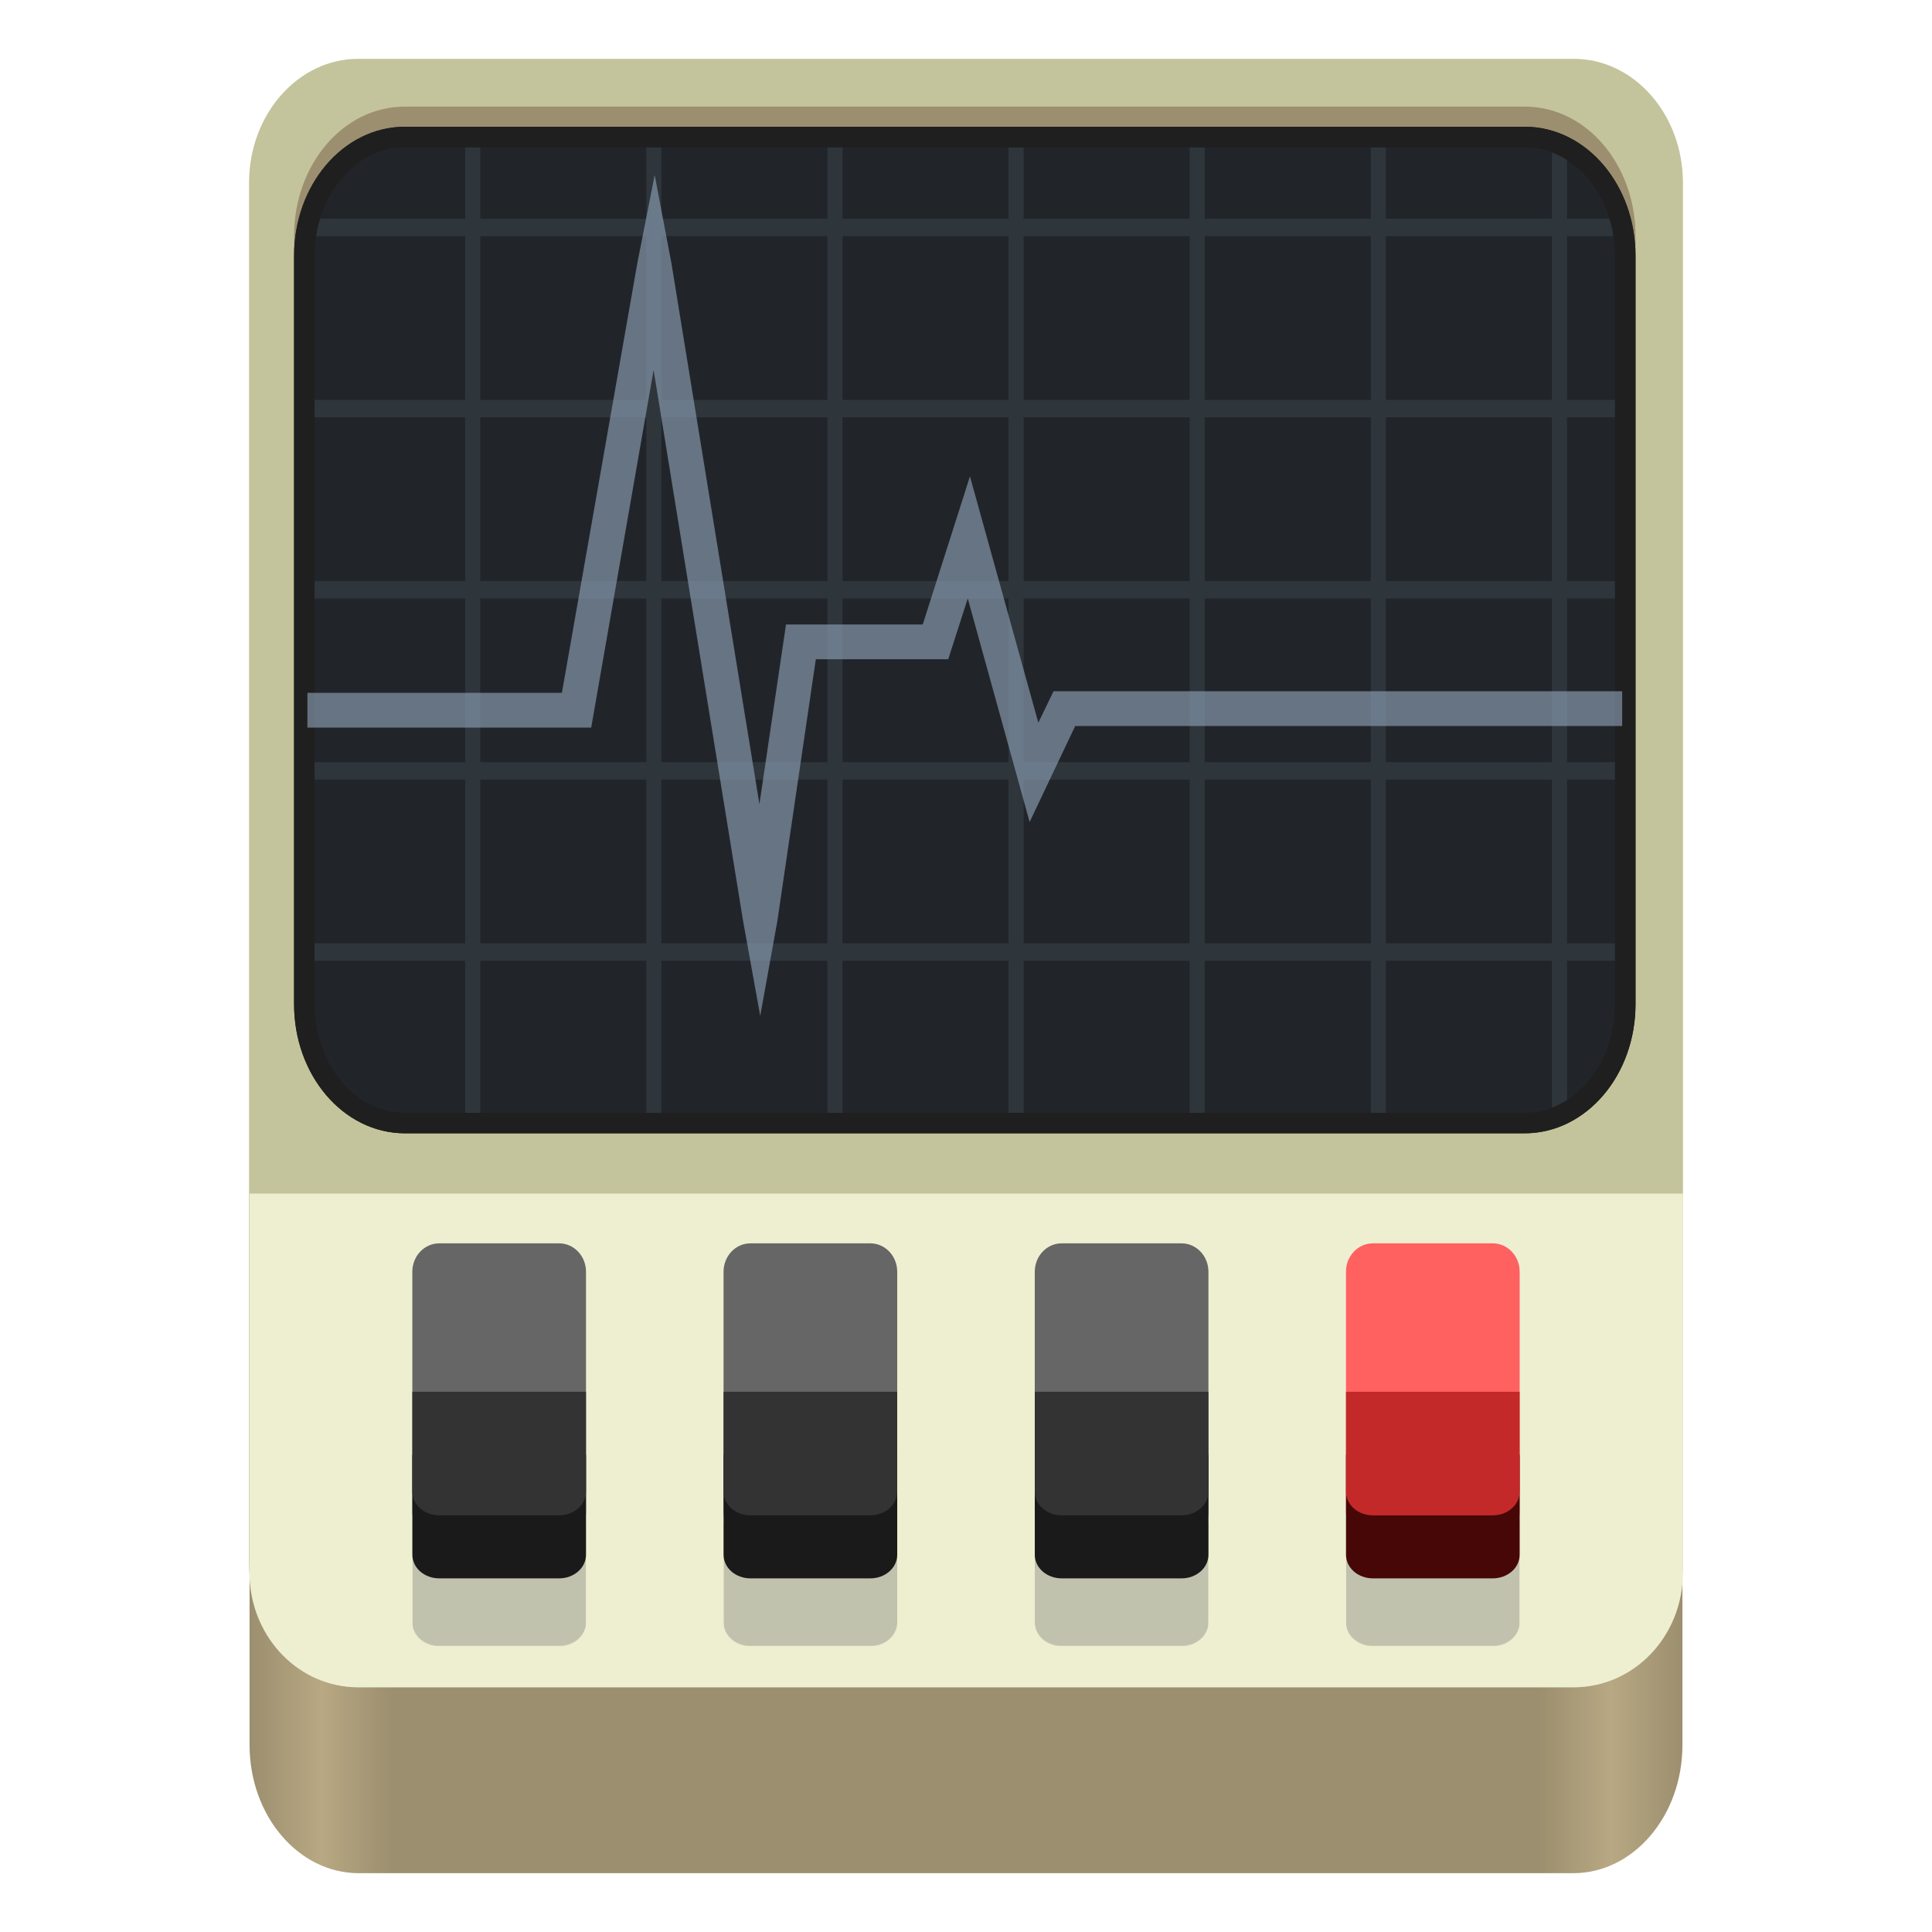
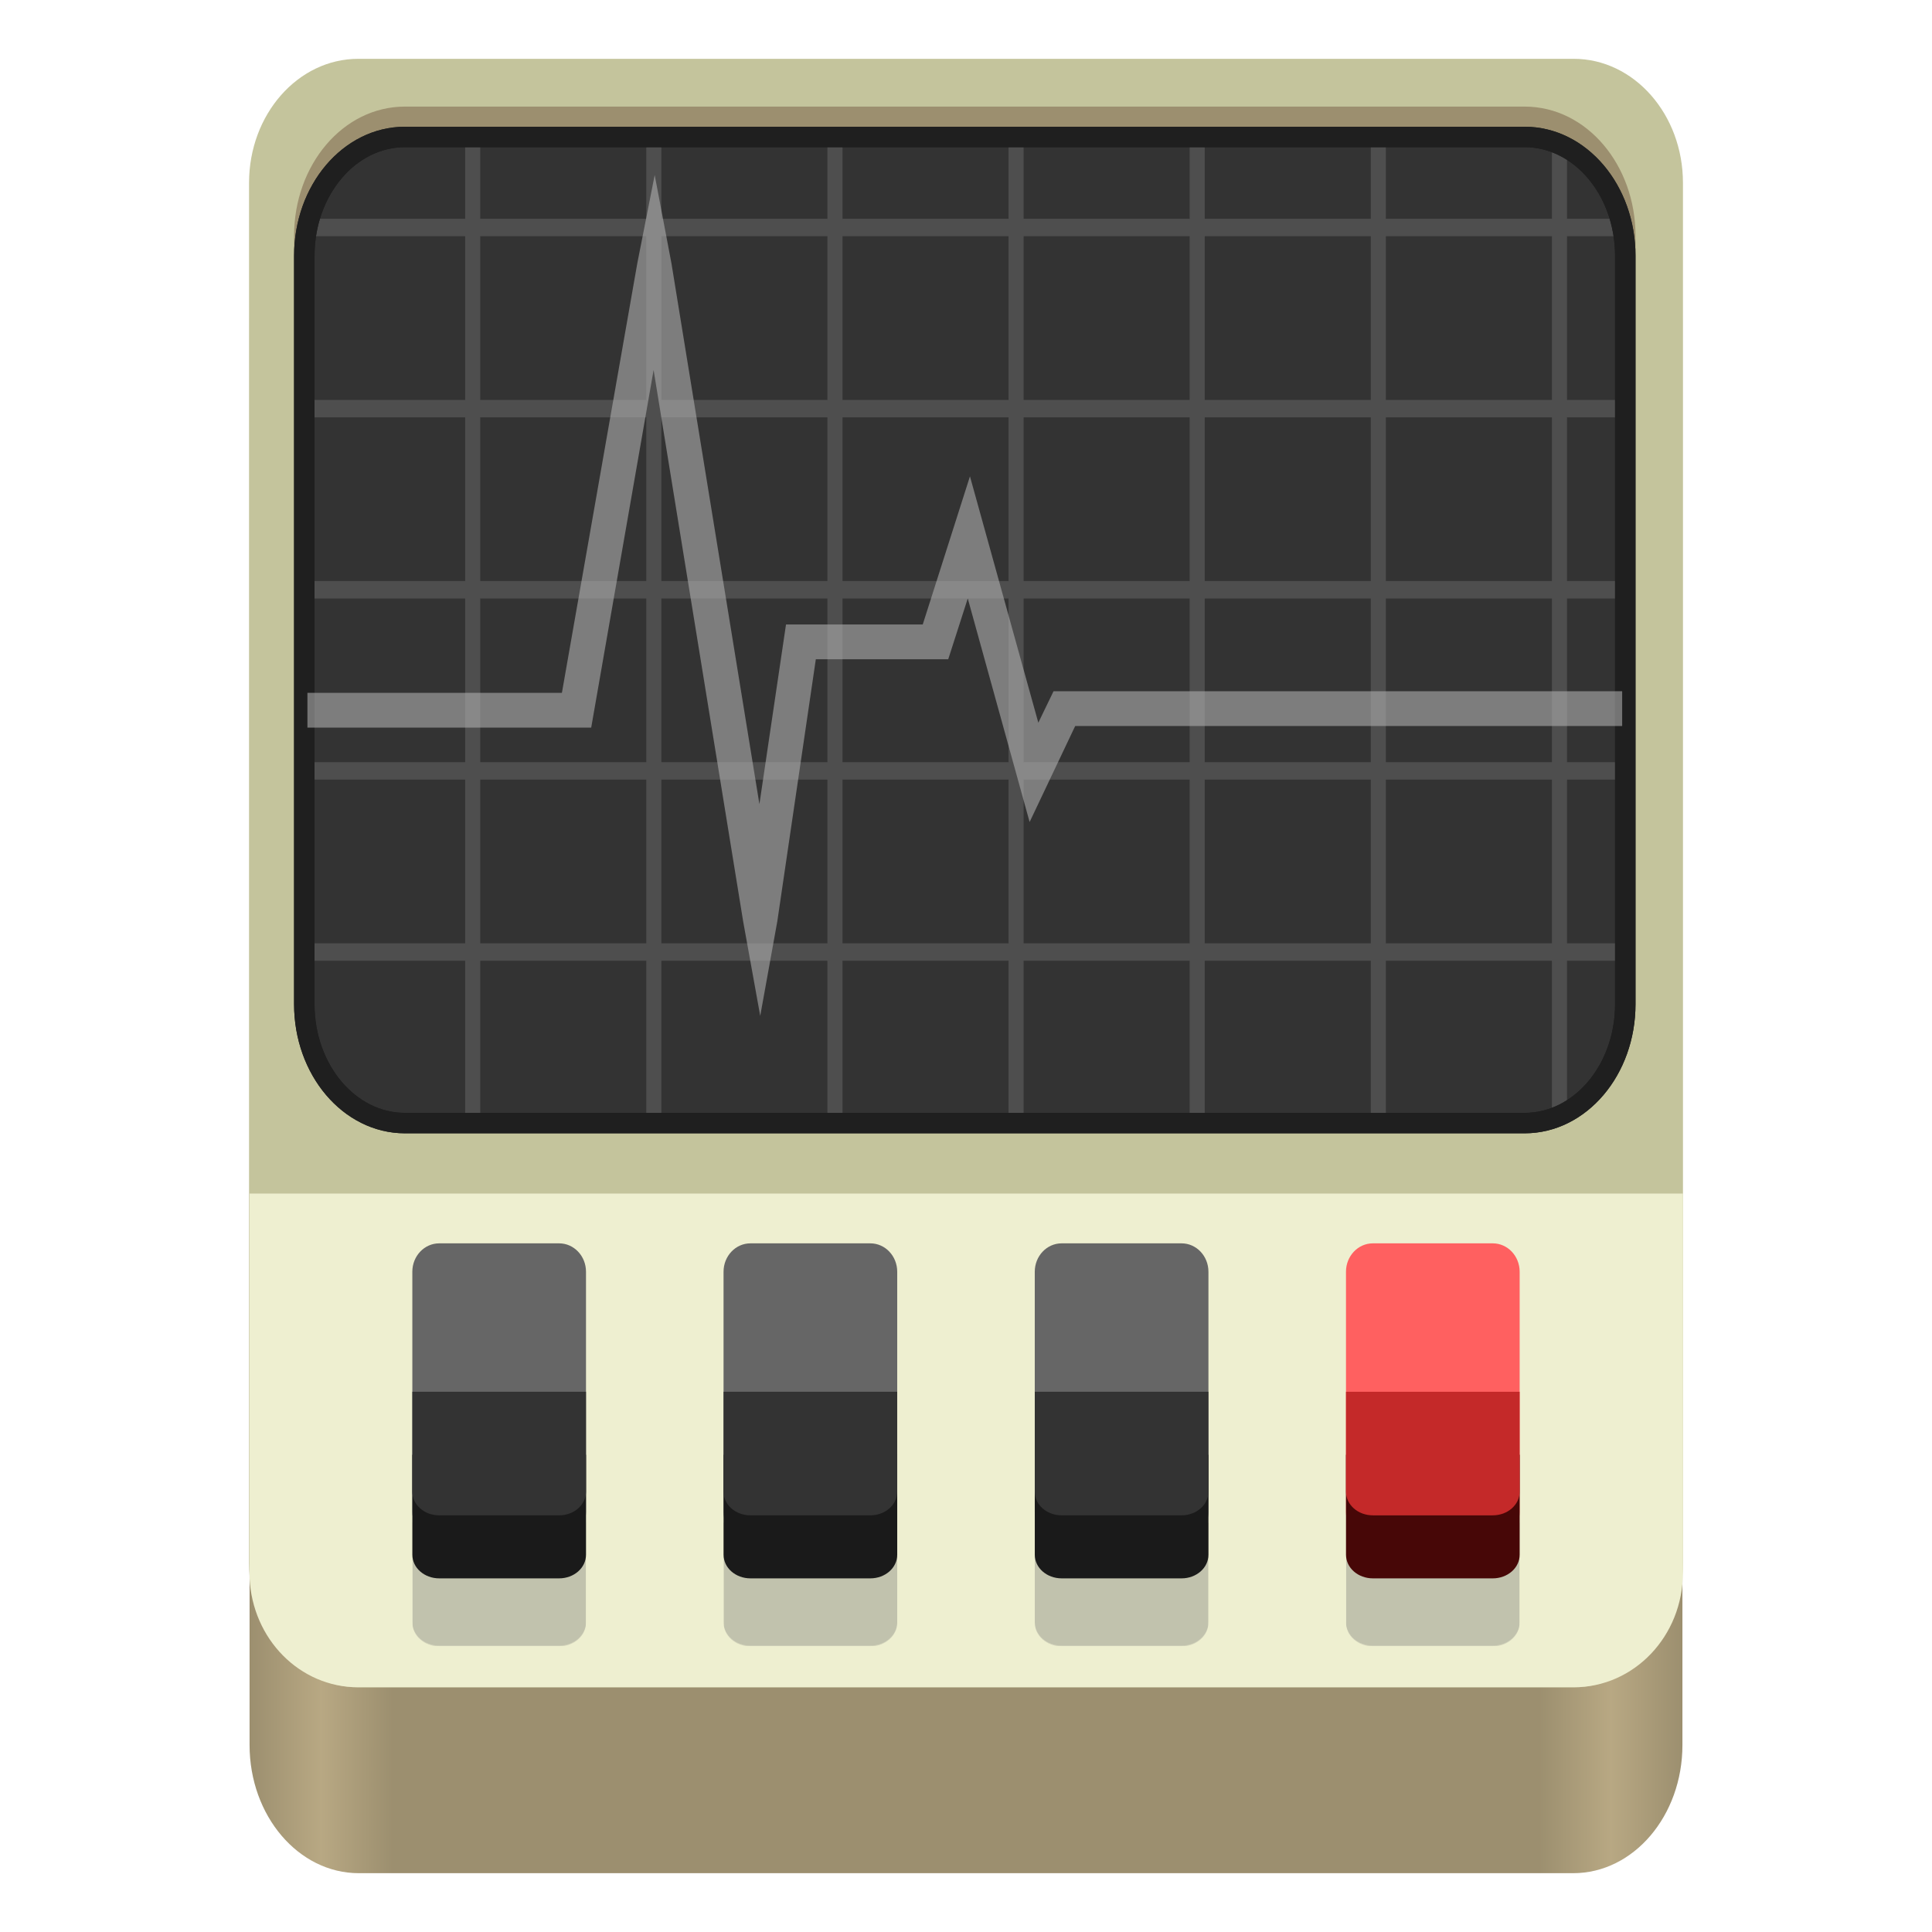
<svg xmlns="http://www.w3.org/2000/svg" xmlns:xlink="http://www.w3.org/1999/xlink" width="128" height="128" viewBox="0 0 128 128" version="1.1" id="svg5">
  <defs id="defs2">
    <linearGradient y2="236" x2="96" y1="236" x1="32" gradientTransform="translate(604.8168,170.5864)" gradientUnits="userSpaceOnUse" id="linearGradient1099" xlink:href="#linearGradient1036" />
    <linearGradient id="linearGradient1036">
      <stop id="stop1032" offset="0" style="stop-color:#d5d3cf;stop-opacity:1;" />
      <stop id="stop1034" offset="1" style="stop-color:#f6f5f4;stop-opacity:1" />
    </linearGradient>
    <radialGradient r="32" fy="-76" fx="-244" cy="-76" cx="-244" gradientTransform="matrix(0.8833333,0,0,0.8833333,-460.3502,463.1197)" gradientUnits="userSpaceOnUse" id="radialGradient1103" xlink:href="#linearGradient1069" />
    <linearGradient id="linearGradient1069">
      <stop id="stop1065" offset="0" style="stop-color:#d5d3cf;stop-opacity:1" />
      <stop id="stop1067-1" offset="1" style="stop-color:#949390;stop-opacity:1" />
    </linearGradient>
    <linearGradient gradientUnits="userSpaceOnUse" y2="232" x2="64" y1="262.5" x1="64" id="linearGradient1027" xlink:href="#linearGradient1025" gradientTransform="translate(-470.5864,432.8168)" />
    <linearGradient id="linearGradient1025">
      <stop id="stop1021" offset="0" style="stop-color:#9a9996;stop-opacity:1" />
      <stop id="stop1023" offset="1" style="stop-color:#77767b;stop-opacity:1" />
    </linearGradient>
    <clipPath clipPathUnits="userSpaceOnUse" id="clipPath1609-7">
      <path id="path1611-5" d="m 252,116 28,-28 v -8 h -36 v 36 z" style="fill:#e74747;stroke:none;stroke-width:0.25px;stroke-linecap:butt;stroke-linejoin:miter;stroke-opacity:1" />
    </clipPath>
    <radialGradient r="32" fy="-76" fx="-244" cy="-76" cx="-244" gradientTransform="matrix(0.8833333,0,0,0.8833333,-460.3502,463.1197)" gradientUnits="userSpaceOnUse" id="radialGradient1103-5" xlink:href="#linearGradient1069" />
    <clipPath clipPathUnits="userSpaceOnUse" id="clipPath1609-7-7">
      <path id="path1611-5-0" d="m 252,116 28,-28 v -8 h -36 v 36 z" style="fill:#e74747;stroke:none;stroke-width:0.25px;stroke-linecap:butt;stroke-linejoin:miter;stroke-opacity:1" />
    </clipPath>
    <clipPath clipPathUnits="userSpaceOnUse" id="clipPath744">
      <rect style="fill:#1e88e5;fill-opacity:1;stroke-width:0.265" id="rect746" width="541.867" height="541.867" x="0" y="1.5987212e-14" rx="79.375" ry="79.375" />
    </clipPath>
    <clipPath clipPathUnits="userSpaceOnUse" id="clipPath62">
      <rect style="fill:#1e88e5;fill-opacity:1;stroke-width:0.265" id="rect64" width="541.867" height="541.867" x="2.2507105e-05" y="-0.422" rx="79.375" ry="79.375" />
    </clipPath>
    <radialGradient r="32" fy="-76" fx="-244" cy="-76" cx="-244" gradientTransform="matrix(0.8833333,0,0,0.8833333,-460.3502,463.1197)" gradientUnits="userSpaceOnUse" id="radialGradient1103-6" xlink:href="#linearGradient1069" />
    <clipPath clipPathUnits="userSpaceOnUse" id="clipPath1609-7-2">
      <path id="path1611-5-3" d="m 252,116 28,-28 v -8 h -36 v 36 z" style="fill:#e74747;stroke:none;stroke-width:0.25px;stroke-linecap:butt;stroke-linejoin:miter;stroke-opacity:1" />
    </clipPath>
    <clipPath clipPathUnits="userSpaceOnUse" id="clipPath966">
      <rect style="fill:#999999;fill-opacity:1;stroke-width:0.265" id="rect968" width="541.867" height="541.867" x="0" y="-2.8421709e-14" rx="79.375" ry="79.375" />
    </clipPath>
    <clipPath clipPathUnits="userSpaceOnUse" id="clipPath402">
      <rect style="fill:#999999;fill-opacity:1;stroke-width:0.265" id="rect404" width="541.867" height="541.867" x="1.5908203e-05" y="1.5908203e-05" rx="79.375" ry="79.375" />
    </clipPath>
    <clipPath clipPathUnits="userSpaceOnUse" id="clipPath2739">
      <rect style="fill:#999999;fill-opacity:1;stroke-width:0.265" id="rect2741" width="541.867" height="541.867" x="-7.8515623e-06" y="1.863" rx="79.375" ry="79.375" />
    </clipPath>
    <linearGradient xlink:href="#linearGradient8241" id="linearGradient8243" x1="11.5" y1="120.5" x2="116.5" y2="120.5" gradientUnits="userSpaceOnUse" gradientTransform="matrix(0.9040953,0,0,1.061257,6.137904,-3.77833)" />
    <linearGradient id="linearGradient8241">
      <stop style="stop-color:#9c8f6f;stop-opacity:1;" offset="0" id="stop8237" />
      <stop style="stop-color:#b8a883;stop-opacity:1;" offset="0.05" id="stop9349" />
      <stop style="stop-color:#9c8f6f;stop-opacity:1;" offset="0.1" id="stop21746" />
      <stop style="stop-color:#9c8f6f;stop-opacity:1;" offset="0.9" id="stop21940" />
      <stop style="stop-color:#b8a883;stop-opacity:1;" offset="0.95" id="stop9351" />
      <stop style="stop-color:#9c8f6f;stop-opacity:1;" offset="1" id="stop8239" />
    </linearGradient>
    <filter style="color-interpolation-filters:sRGB" id="filter1676" x="0" y="0" width="1" height="1.548">
      <feFlood flood-opacity="0.345" flood-color="rgb(107,107,107)" result="flood" id="feFlood1666" />
      <feComposite in="flood" in2="SourceGraphic" operator="in" result="composite1" id="feComposite1668" />
      <feGaussianBlur in="composite1" stdDeviation="0" result="blur" id="feGaussianBlur1670" />
      <feOffset dx="0" dy="4" result="offset" id="feOffset1672" />
      <feComposite in="SourceGraphic" in2="offset" operator="over" result="composite2" id="feComposite1674" />
    </filter>
    <filter style="color-interpolation-filters:sRGB" id="filter1197" x="0" y="0" width="1" height="1.548">
      <feFlood flood-opacity="0.345" flood-color="rgb(107,107,107)" result="flood" id="feFlood1187" />
      <feComposite in="flood" in2="SourceGraphic" operator="in" result="composite1" id="feComposite1189" />
      <feGaussianBlur in="composite1" stdDeviation="0" result="blur" id="feGaussianBlur1191" />
      <feOffset dx="0" dy="4" result="offset" id="feOffset1193" />
      <feComposite in="SourceGraphic" in2="offset" operator="over" result="composite2" id="feComposite1195" />
    </filter>
    <filter style="color-interpolation-filters:sRGB" id="filter1209" x="0" y="0" width="1" height="1.548">
      <feFlood flood-opacity="0.345" flood-color="rgb(107,107,107)" result="flood" id="feFlood1199" />
      <feComposite in="flood" in2="SourceGraphic" operator="in" result="composite1" id="feComposite1201" />
      <feGaussianBlur in="composite1" stdDeviation="0" result="blur" id="feGaussianBlur1203" />
      <feOffset dx="0" dy="4" result="offset" id="feOffset1205" />
      <feComposite in="SourceGraphic" in2="offset" operator="over" result="composite2" id="feComposite1207" />
    </filter>
    <filter style="color-interpolation-filters:sRGB" id="filter1221" x="0" y="0" width="1" height="1.548">
      <feFlood flood-opacity="0.345" flood-color="rgb(107,107,107)" result="flood" id="feFlood1211" />
      <feComposite in="flood" in2="SourceGraphic" operator="in" result="composite1" id="feComposite1213" />
      <feGaussianBlur in="composite1" stdDeviation="0" result="blur" id="feGaussianBlur1215" />
      <feOffset dx="0" dy="4" result="offset" id="feOffset1217" />
      <feComposite in="SourceGraphic" in2="offset" operator="over" result="composite2" id="feComposite1219" />
    </filter>
  </defs>
  <g id="layer2">
    <rect style="fill:url(#linearGradient8243);fill-opacity:1;stroke-width:0.98" id="rect440" width="94.93" height="111.432" x="16.535" y="12.671" rx="7.233" ry="8.49" />
    <rect style="fill:#c4c49c;fill-opacity:1;stroke-width:0.964" id="rect358" width="95" height="107.89" x="16.5" y="3.897" rx="7.238" ry="8.22" />
    <path id="rect2011" style="fill:#eeefd0;fill-opacity:1;stroke:none;stroke-width:1.006;stroke-linecap:square;stroke-linejoin:round;paint-order:markers stroke fill" d="M 16.535,79.077 V 104.54 c 0.182,4.042 3.312,7.248 7.204,7.248 h 80.522 c 4.01,0 7.238,-3.394 7.238,-7.61 V 79.077 Z" />
    <rect style="fill:#666666;fill-opacity:1;stroke:none;stroke-width:0.366;stroke-linecap:square;stroke-linejoin:round;stroke-dasharray:2.196, 2.196;stroke-dashoffset:0;stroke-opacity:0.378;paint-order:markers stroke fill" id="rect11094" width="11.506" height="19.665" x="27.318" y="82.375" rx="1.78" ry="1.88" />
    <path id="path11257" style="fill:#1a1a1a;fill-opacity:1;stroke:none;stroke-width:0.216;stroke-linecap:square;stroke-linejoin:round;stroke-dasharray:1.299, 1.299;stroke-dashoffset:0;stroke-opacity:0.378;paint-order:markers stroke fill;filter:url(#filter1676)" d="m 29.433,96.092 v 5.908 c 0,0.774 0.748,1.397 1.678,1.397 h 7.486 c 0.929,0 1.678,-0.623 1.678,-1.397 v -5.908 z" transform="matrix(1.061139,0,0,1.120857,-3.91288,-11.3226)" />
    <path id="rect11200" style="fill:#333333;fill-opacity:1;stroke:none;stroke-width:0.236;stroke-linecap:square;stroke-linejoin:round;stroke-dasharray:1.417, 1.417;stroke-dashoffset:0;stroke-opacity:0.378;paint-order:markers stroke fill" d="m 27.319,92.207 v 6.622 c 0,0.867 0.794,1.566 1.78,1.566 h 7.944 c 0.986,0 1.78,-0.698 1.78,-1.566 v -6.622 z" />
    <rect style="fill:#666666;fill-opacity:1;stroke:none;stroke-width:0.366;stroke-linecap:square;stroke-linejoin:round;stroke-dasharray:2.196, 2.196;stroke-dashoffset:0;stroke-opacity:0.378;paint-order:markers stroke fill" id="rect13622" width="11.506" height="19.665" x="47.937" y="82.375" rx="1.78" ry="1.88" />
    <path id="path13624" style="fill:#1a1a1a;fill-opacity:1;stroke:none;stroke-width:0.216;stroke-linecap:square;stroke-linejoin:round;stroke-dasharray:1.299, 1.299;stroke-dashoffset:0;stroke-opacity:0.378;paint-order:markers stroke fill;filter:url(#filter1676)" d="m 48.864,96.092 v 5.908 c 0,0.774 0.748,1.397 1.678,1.397 h 7.486 c 0.929,0 1.678,-0.623 1.678,-1.397 v -5.908 z" transform="matrix(1.061139,0,0,1.120857,-3.91288,-11.3226)" />
    <path id="path13626" style="fill:#333333;fill-opacity:1;stroke:none;stroke-width:0.236;stroke-linecap:square;stroke-linejoin:round;stroke-dasharray:1.417, 1.417;stroke-dashoffset:0;stroke-opacity:0.378;paint-order:markers stroke fill" d="m 47.938,92.207 v 6.622 c 0,0.867 0.794,1.566 1.78,1.566 h 7.944 c 0.986,0 1.78,-0.698 1.78,-1.566 v -6.622 z" />
    <rect style="fill:#666666;fill-opacity:1;stroke:none;stroke-width:0.366;stroke-linecap:square;stroke-linejoin:round;stroke-dasharray:2.196, 2.196;stroke-dashoffset:0;stroke-opacity:0.378;paint-order:markers stroke fill" id="rect13638" width="11.506" height="19.665" x="68.556" y="82.375" rx="1.78" ry="1.88" />
    <path id="path13640" style="fill:#1a1a1a;fill-opacity:1;stroke:none;stroke-width:0.216;stroke-linecap:square;stroke-linejoin:round;stroke-dasharray:1.299, 1.299;stroke-dashoffset:0;stroke-opacity:0.378;paint-order:markers stroke fill;filter:url(#filter1676)" d="m 68.295,96.092 v 5.908 c 0,0.774 0.748,1.397 1.678,1.397 h 7.486 c 0.929,0 1.678,-0.623 1.678,-1.397 v -5.908 z" transform="matrix(1.061139,0,0,1.120857,-3.91288,-11.3226)" />
    <path id="path13642" style="fill:#333333;fill-opacity:1;stroke:none;stroke-width:0.236;stroke-linecap:square;stroke-linejoin:round;stroke-dasharray:1.417, 1.417;stroke-dashoffset:0;stroke-opacity:0.378;paint-order:markers stroke fill" d="m 68.557,92.207 v 6.622 c 0,0.867 0.794,1.566 1.78,1.566 h 7.944 c 0.986,0 1.78,-0.698 1.78,-1.566 v -6.622 z" />
    <rect style="fill:#ff6060;fill-opacity:1;stroke:none;stroke-width:0.366;stroke-linecap:square;stroke-linejoin:round;stroke-dasharray:2.196, 2.196;stroke-dashoffset:0;stroke-opacity:0.378;paint-order:markers stroke fill" id="rect13654" width="11.506" height="19.665" x="89.175" y="82.375" rx="1.78" ry="1.88" />
    <path id="path13656" style="fill:#470707;fill-opacity:1;stroke:none;stroke-width:0.216;stroke-linecap:square;stroke-linejoin:round;stroke-dasharray:1.299, 1.299;stroke-dashoffset:0;stroke-opacity:0.378;paint-order:markers stroke fill;filter:url(#filter1676)" d="m 87.726,96.092 v 5.908 c 0,0.774 0.748,1.397 1.678,1.397 h 7.486 c 0.929,0 1.678,-0.623 1.678,-1.397 v -5.908 z" transform="matrix(1.061139,0,0,1.120857,-3.91288,-11.3226)" />
    <path id="path13658" style="fill:#c42929;fill-opacity:1;stroke:none;stroke-width:0.236;stroke-linecap:square;stroke-linejoin:round;stroke-dasharray:1.417, 1.417;stroke-dashoffset:0;stroke-opacity:0.378;paint-order:markers stroke fill" d="m 89.176,92.207 v 6.622 c 0,0.867 0.794,1.566 1.78,1.566 h 7.944 c 0.986,0 1.78,-0.698 1.78,-1.566 v -6.622 z" />
-     <rect style="fill:#21252a;fill-opacity:1;stroke:none;stroke-width:3.476;stroke-linecap:square;stroke-linejoin:round;stroke-dasharray:none;stroke-opacity:1;paint-order:markers stroke fill" id="rect5231" width="87.518" height="65.333" x="20.161" y="9.074" rx="6.668" ry="7.876" />
+     <rect style="fill:#333333;fill-opacity:1;stroke:none;stroke-width:3.476;stroke-linecap:square;stroke-linejoin:round;stroke-dasharray:none;stroke-opacity:1;paint-order:markers stroke fill" id="rect5231" width="87.518" height="65.333" x="20.161" y="9.074" rx="6.668" ry="7.876" />
    <path id="path1174" style="color:#000000;fill:#9c8f6f;fill-opacity:1;stroke-width:1.079;stroke-linecap:square;stroke-linejoin:round;-inkscape-stroke:none;paint-order:markers stroke fill" d="m 26.83,7.062 c -4.124,0 -7.346,3.884 -7.346,8.555 v 1.404 c 0,-4.671 3.223,-8.555 7.346,-8.555 h 74.181 c 4.124,0 7.346,3.884 7.346,8.555 v -1.404 c 0,-4.671 -3.223,-8.555 -7.346,-8.555 z" />
-     <path id="path1891" style="color:#000000;opacity:0.35;fill:#49525d;fill-opacity:1;stroke-linecap:square;stroke-linejoin:round;-inkscape-stroke:none;paint-order:markers stroke fill" d="m 30.818,9.073 v 0.248 5.176 h -9.992 -0.332 c -0.103,0.373 -0.179,0.759 -0.234,1.154 h 0.566 9.992 v 10.846 h -9.992 -0.576 v 1.154 h 0.576 9.992 v 10.846 h -9.992 -0.576 v 1.154 h 0.576 9.992 v 10.846 h -9.992 -0.576 v 1.154 h 0.576 9.992 v 10.846 h -9.992 -0.576 v 1.154 h 0.576 9.992 v 10.508 0.248 h 1 V 74.159 63.651 h 11 v 10.508 0.248 h 1 V 74.159 63.651 h 11 v 10.508 0.248 h 1 V 74.159 63.651 h 11 v 10.508 0.248 h 1 V 74.159 63.651 h 11 v 10.508 0.248 h 1 V 74.159 63.651 h 11 v 10.508 0.248 h 1 V 74.159 63.651 h 11 v 10.457 c 0.346,-0.114 0.68,-0.26 1,-0.436 V 63.651 h 3.195 0.578 v -1.154 h -0.578 -3.195 V 51.651 h 3.195 0.578 v -1.154 h -0.578 -3.195 V 39.651 h 3.195 0.578 v -1.154 h -0.578 -3.195 V 27.651 h 3.195 0.578 v -1.154 h -0.578 -3.195 V 15.651 h 3.195 0.568 c -0.055,-0.395 -0.132,-0.782 -0.234,-1.154 h -0.334 -3.195 V 9.808 c -0.32,-0.175 -0.654,-0.321 -1,-0.436 V 14.497 H 91.818 V 9.321 9.073 h -1 v 0.248 5.176 h -11 V 9.321 9.073 h -1 v 0.248 5.176 h -11 V 9.321 9.073 h -1 v 0.248 5.176 h -11 V 9.321 9.073 h -1 v 0.248 5.176 h -11 V 9.321 9.073 h -1 v 0.248 5.176 h -11 V 9.321 9.073 Z m 1,6.578 h 11 v 10.846 h -11 z m 12,0 h 11 v 10.846 h -11 z m 12,0 h 11 v 10.846 h -11 z m 12,0 h 11 v 10.846 h -11 z m 12,0 h 11 v 10.846 h -11 z m 12,0 H 102.818 V 26.497 H 91.818 Z m -60,12 h 11 v 10.846 h -11 z m 12,0 h 11 v 10.846 h -11 z m 12,0 h 11 v 10.846 h -11 z m 12,0 h 11 v 10.846 h -11 z m 12,0 h 11 v 10.846 h -11 z m 12,0 H 102.818 V 38.497 H 91.818 Z m -60,12 h 11 v 10.846 h -11 z m 12,0 h 11 v 10.846 h -11 z m 12,0 h 11 v 10.846 h -11 z m 12,0 h 11 v 10.846 h -11 z m 12,0 h 11 v 10.846 h -11 z m 12,0 H 102.818 V 50.497 H 91.818 Z m -60,12 h 11 v 10.846 h -11 z m 12,0 h 11 v 10.846 h -11 z m 12,0 h 11 v 10.846 h -11 z m 12,0 h 11 v 10.846 h -11 z m 12,0 h 11 v 10.846 h -11 z m 12,0 H 102.818 V 62.497 H 91.818 Z" />
+     <path id="path1891" style="color:#000000;opacity:0.35;fill:#808080;fill-opacity:1;stroke-linecap:square;stroke-linejoin:round;-inkscape-stroke:none;paint-order:markers stroke fill" d="m 30.818,9.073 v 0.248 5.176 h -9.992 -0.332 c -0.103,0.373 -0.179,0.759 -0.234,1.154 h 0.566 9.992 v 10.846 h -9.992 -0.576 v 1.154 h 0.576 9.992 v 10.846 h -9.992 -0.576 v 1.154 h 0.576 9.992 v 10.846 h -9.992 -0.576 v 1.154 h 0.576 9.992 v 10.846 h -9.992 -0.576 v 1.154 h 0.576 9.992 v 10.508 0.248 h 1 V 74.159 63.651 h 11 v 10.508 0.248 h 1 V 74.159 63.651 h 11 v 10.508 0.248 h 1 V 74.159 63.651 h 11 v 10.508 0.248 h 1 V 74.159 63.651 h 11 v 10.508 0.248 h 1 V 74.159 63.651 h 11 v 10.508 0.248 h 1 V 74.159 63.651 h 11 v 10.457 c 0.346,-0.114 0.68,-0.26 1,-0.436 V 63.651 h 3.195 0.578 v -1.154 h -0.578 -3.195 V 51.651 h 3.195 0.578 v -1.154 h -0.578 -3.195 V 39.651 h 3.195 0.578 v -1.154 h -0.578 -3.195 V 27.651 h 3.195 0.578 v -1.154 h -0.578 -3.195 V 15.651 h 3.195 0.568 c -0.055,-0.395 -0.132,-0.782 -0.234,-1.154 h -0.334 -3.195 V 9.808 c -0.32,-0.175 -0.654,-0.321 -1,-0.436 V 14.497 H 91.818 V 9.321 9.073 h -1 v 0.248 5.176 h -11 V 9.321 9.073 h -1 v 0.248 5.176 h -11 V 9.321 9.073 h -1 v 0.248 5.176 h -11 V 9.321 9.073 h -1 v 0.248 5.176 h -11 V 9.321 9.073 h -1 v 0.248 5.176 h -11 V 9.321 9.073 Z m 1,6.578 h 11 v 10.846 h -11 z m 12,0 h 11 v 10.846 h -11 z m 12,0 h 11 v 10.846 h -11 z m 12,0 h 11 v 10.846 h -11 z m 12,0 h 11 v 10.846 h -11 z m 12,0 H 102.818 V 26.497 H 91.818 Z m -60,12 h 11 v 10.846 h -11 z m 12,0 h 11 v 10.846 h -11 z m 12,0 h 11 v 10.846 h -11 z m 12,0 h 11 v 10.846 h -11 z m 12,0 h 11 v 10.846 h -11 z m 12,0 H 102.818 V 38.497 H 91.818 Z m -60,12 h 11 v 10.846 h -11 z m 12,0 h 11 v 10.846 h -11 z m 12,0 h 11 v 10.846 h -11 z m 12,0 h 11 v 10.846 h -11 z m 12,0 h 11 v 10.846 h -11 z m 12,0 H 102.818 V 50.497 H 91.818 Z m -60,12 h 11 v 10.846 h -11 z m 12,0 h 11 v 10.846 h -11 z m 12,0 h 11 v 10.846 h -11 z m 12,0 h 11 v 10.846 h -11 z m 12,0 h 11 v 10.846 h -11 z m 12,0 H 102.818 V 62.497 H 91.818 Z" />
    <rect style="fill:none;fill-opacity:1;stroke:#1f1f1f;stroke-width:1.355;stroke-linecap:square;stroke-linejoin:round;stroke-dasharray:none;stroke-opacity:1;paint-order:markers stroke fill" id="rect2927" width="87.518" height="65.333" x="20.161" y="9.074" rx="6.668" ry="7.876" />
    <rect style="fill:none;fill-opacity:1;stroke:#1f1f1f;stroke-width:1.355;stroke-linecap:square;stroke-linejoin:round;stroke-dasharray:none;stroke-opacity:1;paint-order:markers stroke fill" id="rect402" width="87.518" height="65.333" x="20.161" y="9.074" rx="6.668" ry="7.876" />
-     <path id="path3962" d="M 42.225,17.431 37.227,45.904 H 20.367 v 2.301 h 18.802 l 4.134,-23.691 5.932,36.526 1.132,6.266 1.132,-6.266 2.552,-17.364 h 8.772 l 1.294,-4.026 4.098,14.812 3.02,-6.363 h 36.238 V 45.796 H 69.799 l -1.007,2.085 -4.53,-16.322 -3.128,9.814 H 52.075 L 50.313,53.274 44.489,17.467 43.375,11.595 42.225,17.431 Z" style="display:inline;fill:#99aec5;fill-opacity:0.576;fill-rule:evenodd;stroke:none;stroke-width:0.396;enable-background:new" />
+     <path id="path3962" d="M 42.225,17.431 37.227,45.904 H 20.367 v 2.301 h 18.802 l 4.134,-23.691 5.932,36.526 1.132,6.266 1.132,-6.266 2.552,-17.364 h 8.772 l 1.294,-4.026 4.098,14.812 3.02,-6.363 h 36.238 V 45.796 H 69.799 l -1.007,2.085 -4.53,-16.322 -3.128,9.814 H 52.075 L 50.313,53.274 44.489,17.467 43.375,11.595 42.225,17.431 Z" style="display:inline;fill:#b3b3b3;fill-opacity:0.576;fill-rule:evenodd;stroke:none;stroke-width:0.396;enable-background:new" />
  </g>
</svg>
